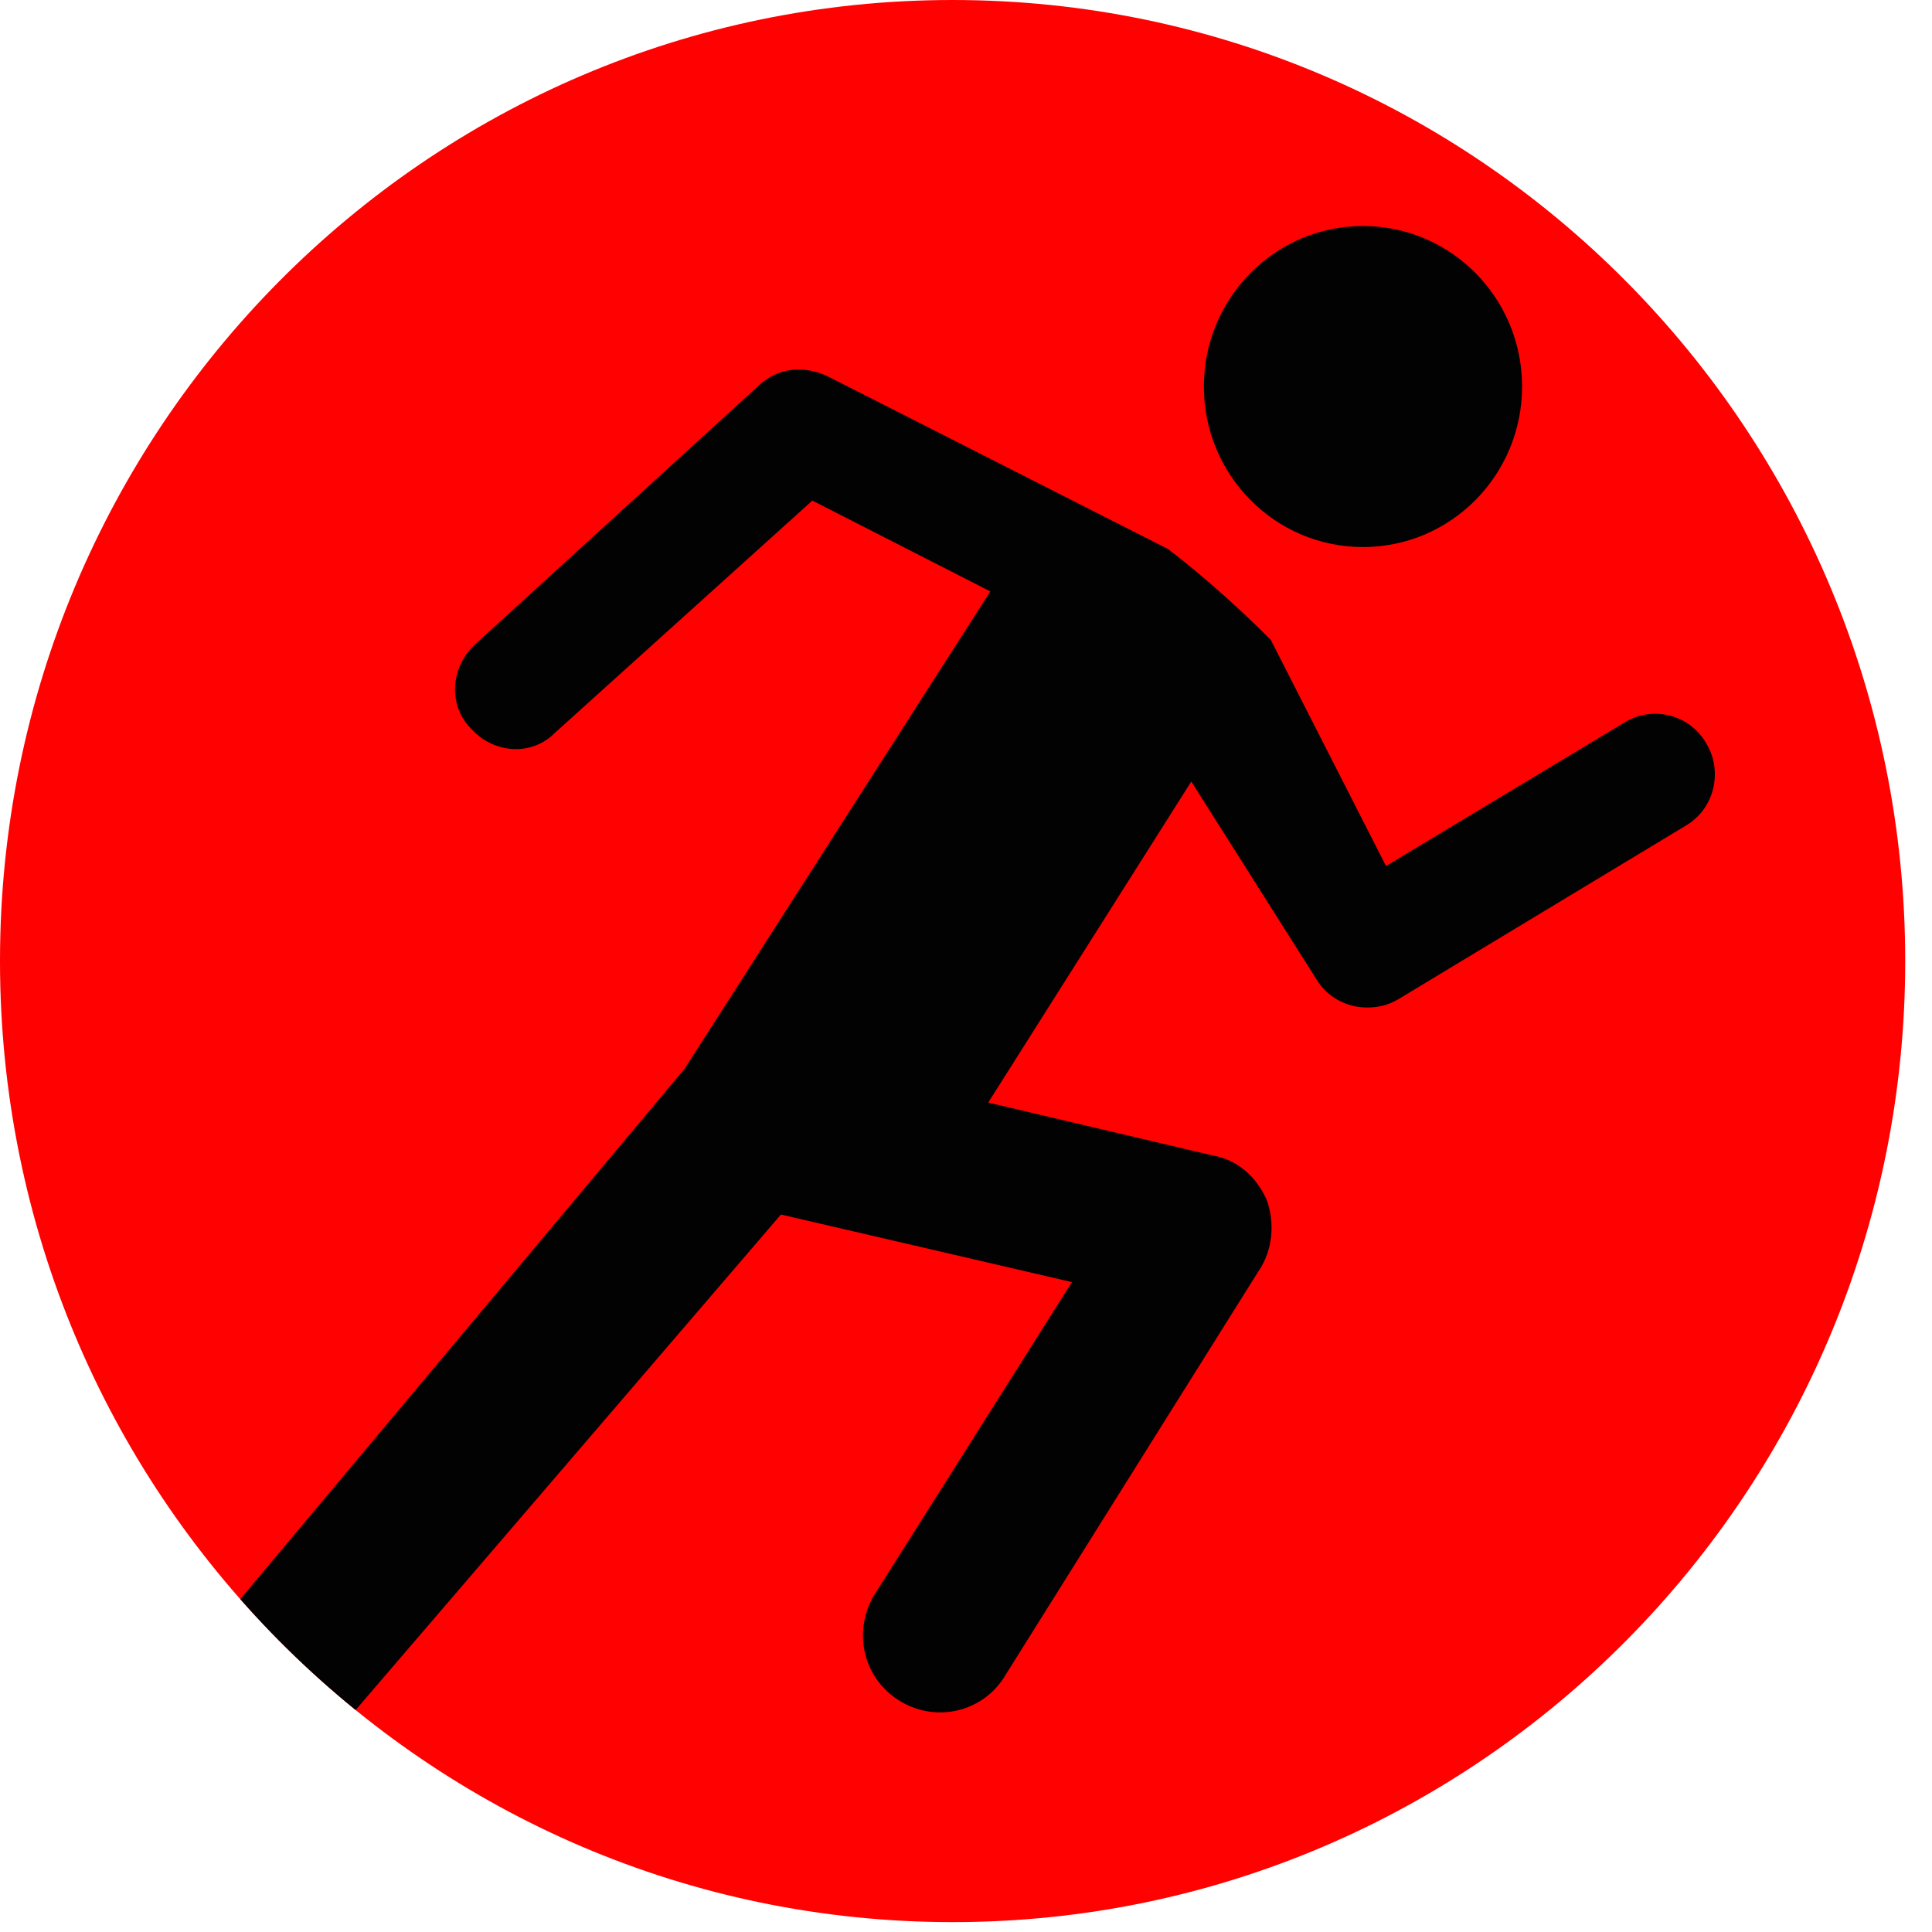
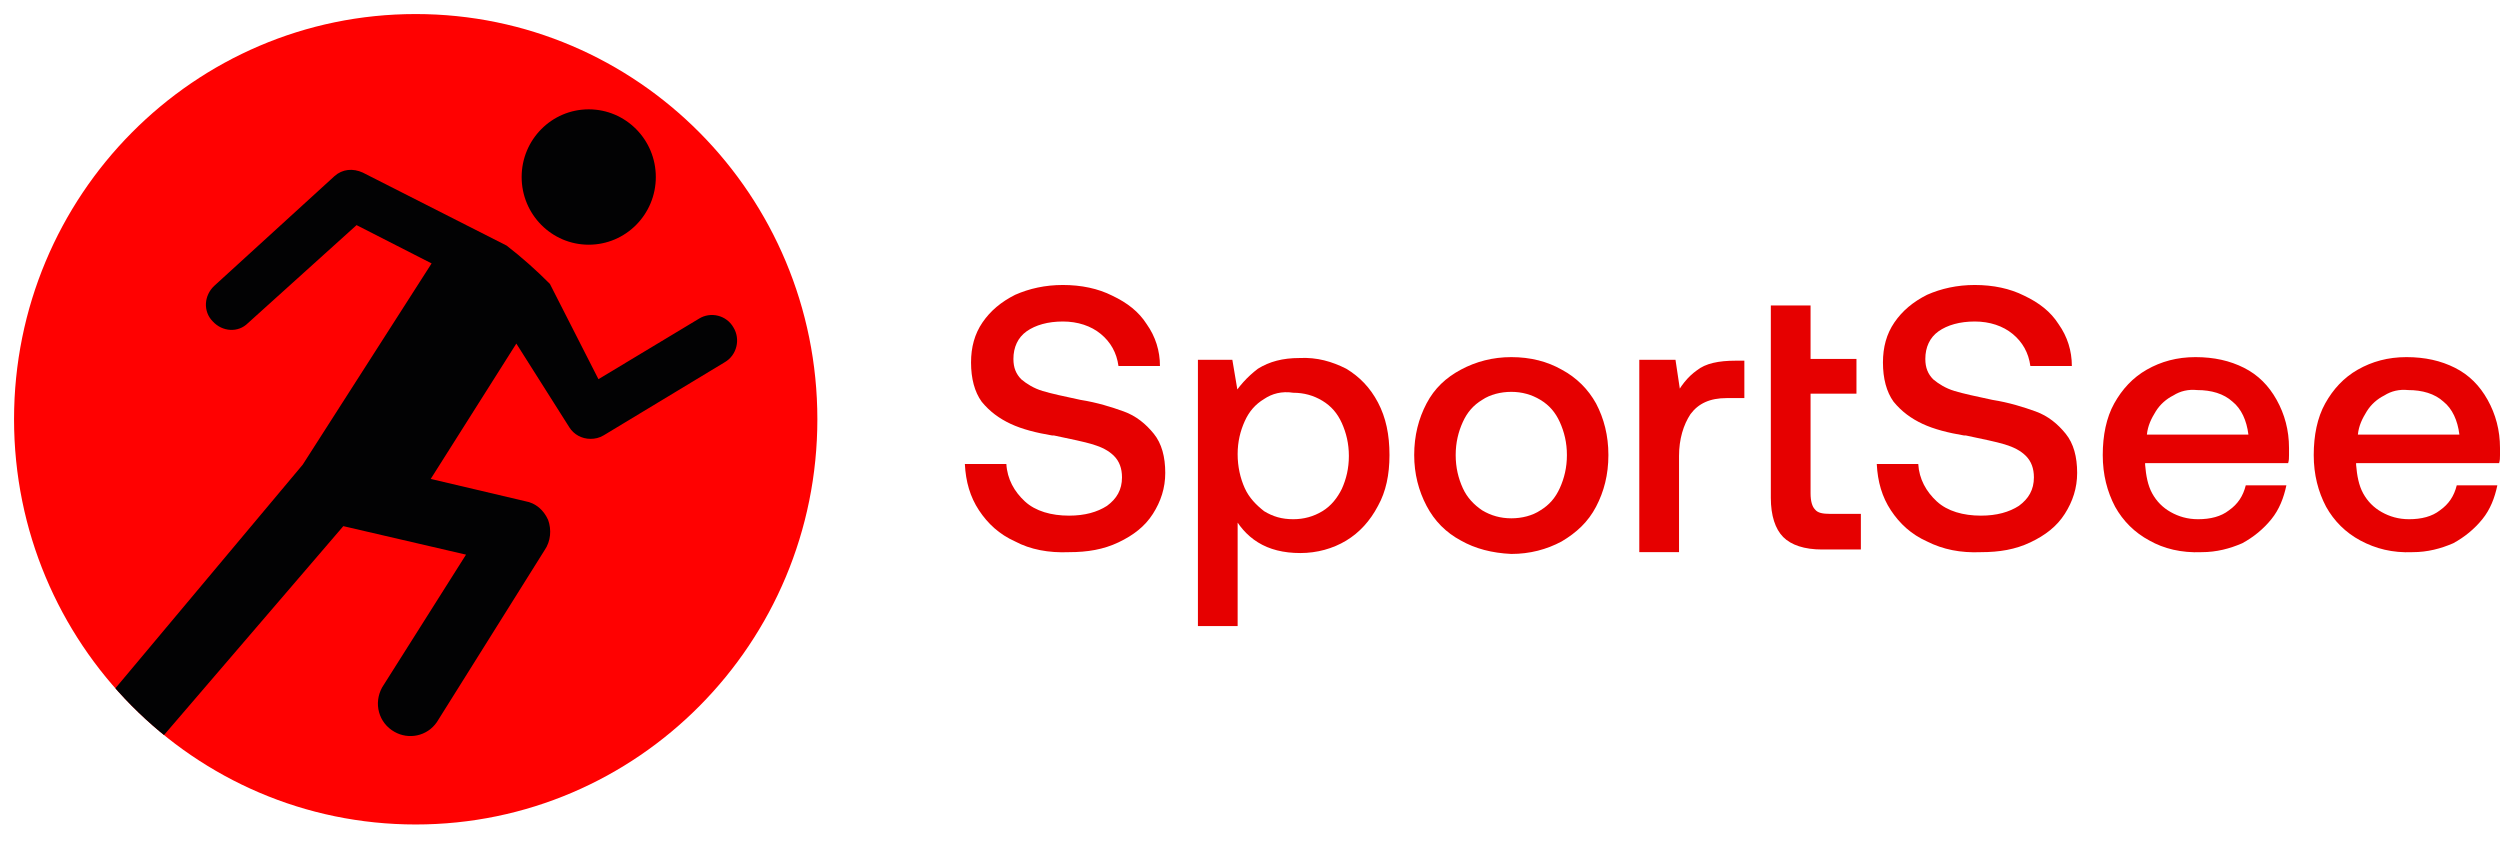
- <svg xmlns="http://www.w3.org/2000/svg" width="58" height="58" viewBox="0 0 58 58" fill="none">
-   <path d="M28.598 57.703C44.392 57.703 57.196 44.785 57.196 28.851C57.196 12.917 44.392 0 28.598 0C12.804 0 0 12.917 0 28.851C0 44.785 12.804 57.703 28.598 57.703Z" fill="#FF0101" />
-   <path d="M40.917 16.423C43.556 16.423 45.694 14.265 45.694 11.604C45.694 8.942 43.556 6.785 40.917 6.785C38.279 6.785 36.141 8.942 36.141 11.604C36.141 14.265 38.279 16.423 40.917 16.423Z" fill="#020203" />
-   <mask id="mask0_44_12" style="mask-type:alpha" maskUnits="userSpaceOnUse" x="0" y="0" width="58" height="58">
-     <path d="M28.598 57.703C44.392 57.703 57.196 44.785 57.196 28.851C57.196 12.917 44.392 0 28.598 0C12.804 0 0 12.917 0 28.851C0 44.785 12.804 57.703 28.598 57.703Z" fill="#FF0101" />
+ <svg xmlns="http://www.w3.org/2000/svg" width="178" height="61" viewBox="0 0 178 61" fill="none">
+   <path d="M72.281 38.553C71.15 38.046 70.333 37.285 69.704 36.334C69.076 35.383 68.761 34.305 68.698 33.036H71.653C71.715 34.114 72.218 35.002 72.972 35.7C73.727 36.397 74.858 36.714 76.115 36.714C77.246 36.714 78.126 36.461 78.818 36.017C79.509 35.509 79.886 34.875 79.886 33.987C79.886 33.353 79.698 32.846 79.321 32.466C78.944 32.085 78.441 31.832 77.812 31.641C77.184 31.451 76.241 31.261 75.047 31.007H74.921C73.79 30.817 72.784 30.563 71.967 30.183C71.15 29.802 70.458 29.295 69.893 28.598C69.39 27.9 69.138 26.949 69.138 25.808C69.138 24.73 69.39 23.779 69.956 22.954C70.521 22.13 71.275 21.496 72.281 20.989C73.287 20.545 74.418 20.291 75.675 20.291C76.995 20.291 78.189 20.545 79.195 21.052C80.263 21.559 81.081 22.193 81.646 23.081C82.275 23.969 82.589 24.983 82.589 26.061H79.635C79.509 25.11 79.069 24.349 78.378 23.779C77.686 23.208 76.744 22.891 75.675 22.891C74.607 22.891 73.727 23.145 73.098 23.588C72.47 24.032 72.155 24.73 72.155 25.554C72.155 26.188 72.344 26.632 72.721 27.012C73.098 27.329 73.601 27.647 74.23 27.837C74.858 28.027 75.738 28.217 76.932 28.471C78.126 28.661 79.132 28.978 80.012 29.295C80.892 29.612 81.583 30.183 82.149 30.881C82.715 31.578 82.966 32.529 82.966 33.67C82.966 34.748 82.652 35.7 82.086 36.587C81.52 37.475 80.703 38.109 79.635 38.616C78.566 39.124 77.435 39.314 76.115 39.314C74.669 39.377 73.35 39.124 72.281 38.553Z" fill="#E60000" />
+   <path d="M95.851 26.252C96.794 26.822 97.548 27.583 98.114 28.661C98.679 29.739 98.931 30.944 98.931 32.402C98.931 33.797 98.679 35.002 98.114 36.017C97.548 37.095 96.794 37.919 95.851 38.49C94.908 39.06 93.777 39.377 92.583 39.377C91.388 39.377 90.383 39.124 89.566 38.616C88.749 38.109 88.183 37.412 87.743 36.587L88.12 35.953V44.577H85.292V25.617H87.743L88.309 28.978L87.68 28.344C88.183 27.52 88.811 26.822 89.566 26.252C90.383 25.744 91.326 25.491 92.52 25.491C93.777 25.427 94.845 25.744 95.851 26.252ZM90.006 28.407C89.377 28.788 88.937 29.295 88.623 29.993C88.309 30.69 88.12 31.451 88.12 32.339C88.12 33.227 88.309 34.051 88.623 34.748C88.937 35.446 89.44 35.953 90.006 36.397C90.634 36.778 91.263 36.968 92.08 36.968C92.834 36.968 93.525 36.778 94.154 36.397C94.782 36.017 95.222 35.446 95.537 34.812C95.851 34.114 96.04 33.353 96.04 32.466C96.04 31.578 95.851 30.817 95.537 30.119C95.222 29.422 94.782 28.915 94.154 28.534C93.525 28.154 92.834 27.964 92.08 27.964C91.263 27.837 90.571 28.027 90.006 28.407Z" fill="#E60000" />
+   <path d="M104.022 38.49C102.953 37.919 102.136 37.095 101.571 36.017C101.005 34.939 100.691 33.734 100.691 32.402C100.691 31.007 101.005 29.802 101.571 28.724C102.136 27.647 102.953 26.886 104.022 26.315C105.09 25.744 106.285 25.427 107.605 25.427C108.987 25.427 110.182 25.744 111.187 26.315C112.256 26.886 113.073 27.71 113.638 28.724C114.204 29.802 114.518 31.007 114.518 32.402C114.518 33.797 114.204 35.002 113.638 36.08C113.073 37.158 112.256 37.919 111.187 38.553C110.119 39.124 108.924 39.441 107.605 39.441C106.222 39.377 105.028 39.06 104.022 38.49ZM109.679 36.334C110.307 35.953 110.747 35.446 111.061 34.748C111.376 34.051 111.564 33.29 111.564 32.402C111.564 31.515 111.376 30.754 111.061 30.056C110.747 29.359 110.307 28.851 109.679 28.471C109.05 28.09 108.359 27.9 107.605 27.9C106.85 27.9 106.096 28.09 105.53 28.471C104.902 28.851 104.462 29.359 104.148 30.056C103.833 30.754 103.645 31.515 103.645 32.402C103.645 33.29 103.833 34.051 104.148 34.748C104.462 35.446 104.965 35.953 105.53 36.334C106.159 36.714 106.85 36.904 107.605 36.904C108.359 36.904 109.113 36.714 109.679 36.334Z" fill="#E60000" />
+   <path d="M119.295 25.617L119.798 28.978L119.232 28.344C119.61 27.52 120.175 26.822 120.804 26.378C121.432 25.871 122.375 25.681 123.569 25.681H124.198V28.344H122.941C121.747 28.344 120.929 28.725 120.364 29.485C119.861 30.246 119.547 31.261 119.547 32.466V39.314H116.718V25.617H119.295Z" fill="#E60000" />
+   <path d="M126.083 21.75H128.912V25.554H132.18V28.027H128.912V35.129C128.912 35.7 129.037 36.08 129.226 36.27C129.415 36.524 129.792 36.587 130.295 36.587H132.494V39.124H129.729C128.472 39.124 127.529 38.807 126.963 38.236C126.398 37.665 126.083 36.714 126.083 35.446V21.75Z" fill="#E60000" />
+   <path d="M137.208 38.553C136.077 38.046 135.26 37.285 134.631 36.334C134.003 35.383 133.689 34.305 133.626 33.036H136.58C136.643 34.114 137.145 35.002 137.9 35.7C138.654 36.397 139.785 36.714 141.042 36.714C142.174 36.714 143.054 36.461 143.745 36.017C144.436 35.509 144.814 34.875 144.814 33.987C144.814 33.353 144.625 32.846 144.248 32.466C143.871 32.085 143.368 31.832 142.739 31.641C142.111 31.451 141.168 31.261 139.974 31.007H139.848C138.717 30.817 137.711 30.563 136.894 30.183C136.077 29.802 135.386 29.295 134.82 28.598C134.317 27.9 134.066 26.949 134.066 25.808C134.066 24.73 134.317 23.779 134.883 22.954C135.448 22.13 136.203 21.496 137.208 20.989C138.214 20.545 139.345 20.291 140.602 20.291C141.922 20.291 143.117 20.545 144.122 21.052C145.191 21.559 146.008 22.193 146.573 23.081C147.202 23.969 147.516 24.983 147.516 26.061H144.562C144.436 25.11 143.996 24.349 143.305 23.779C142.614 23.208 141.671 22.891 140.602 22.891C139.534 22.891 138.654 23.145 138.025 23.588C137.397 24.032 137.083 24.73 137.083 25.554C137.083 26.188 137.271 26.632 137.648 27.012C138.025 27.329 138.528 27.647 139.157 27.837C139.785 28.027 140.665 28.217 141.859 28.471C143.054 28.661 144.059 28.978 144.939 29.295C145.819 29.612 146.511 30.183 147.076 30.881C147.642 31.578 147.893 32.529 147.893 33.67C147.893 34.748 147.579 35.7 147.013 36.587C146.448 37.475 145.631 38.109 144.562 38.616C143.494 39.124 142.362 39.314 141.042 39.314C139.597 39.377 138.34 39.124 137.208 38.553Z" fill="#E60000" />
+   <path d="M153.047 38.49C151.979 37.919 151.162 37.095 150.596 36.08C150.03 35.002 149.716 33.797 149.716 32.402C149.716 31.007 149.968 29.739 150.533 28.724C151.099 27.71 151.853 26.886 152.859 26.315C153.864 25.744 154.996 25.427 156.316 25.427C157.636 25.427 158.767 25.681 159.773 26.188C160.778 26.695 161.533 27.456 162.098 28.471C162.664 29.485 162.978 30.627 162.978 31.895C162.978 32.085 162.978 32.212 162.978 32.402C162.978 32.593 162.978 32.783 162.915 32.973H152.733C152.733 33.036 152.733 33.036 152.733 33.036V33.1C152.796 33.861 152.922 34.558 153.236 35.129C153.55 35.7 153.99 36.144 154.556 36.461C155.121 36.778 155.75 36.968 156.504 36.968C157.384 36.968 158.138 36.778 158.704 36.334C159.333 35.89 159.71 35.319 159.898 34.558H162.79C162.601 35.446 162.287 36.27 161.721 36.968C161.155 37.665 160.464 38.236 159.647 38.68C158.767 39.06 157.824 39.314 156.756 39.314C155.31 39.377 154.053 39.06 153.047 38.49ZM154.744 28.154C154.242 28.407 153.802 28.788 153.487 29.295C153.173 29.802 152.922 30.31 152.859 30.944H160.087C159.961 29.929 159.584 29.105 158.956 28.598C158.327 28.027 157.447 27.773 156.441 27.773C155.813 27.71 155.247 27.837 154.744 28.154Z" fill="#E60000" />
+   <path d="M168.069 38.49C167.001 37.919 166.184 37.095 165.618 36.08C165.052 35.002 164.738 33.797 164.738 32.402C164.738 31.007 164.989 29.739 165.555 28.724C166.121 27.71 166.875 26.886 167.881 26.315C168.886 25.744 170.018 25.427 171.338 25.427C172.658 25.427 173.789 25.681 174.795 26.188C175.8 26.695 176.554 27.456 177.12 28.471C177.686 29.485 178 30.627 178 31.895C178 32.085 178 32.212 178 32.402C178 32.593 178 32.783 177.937 32.973H167.755C167.755 33.036 167.755 33.036 167.755 33.036V33.1C167.818 33.861 167.944 34.558 168.258 35.129C168.572 35.7 169.012 36.144 169.578 36.461C170.143 36.778 170.772 36.968 171.526 36.968C172.406 36.968 173.16 36.778 173.726 36.334C174.355 35.89 174.732 35.319 174.92 34.558H177.811C177.623 35.446 177.309 36.27 176.743 36.968C176.177 37.665 175.486 38.236 174.669 38.68C173.789 39.06 172.846 39.314 171.778 39.314C170.332 39.377 169.138 39.06 168.069 38.49ZM169.766 28.154C169.263 28.407 168.823 28.788 168.509 29.295C168.195 29.802 167.944 30.31 167.881 30.944H175.109C174.983 29.929 174.606 29.105 173.977 28.598C173.349 28.027 172.469 27.773 171.463 27.773C170.835 27.71 170.269 27.837 169.766 28.154Z" fill="#E60000" />
+   <path d="M29.598 58.703C45.392 58.703 58.196 45.785 58.196 29.851C58.196 13.917 45.392 1 29.598 1C13.804 1 1 13.917 1 29.851C1 45.785 13.804 58.703 29.598 58.703Z" fill="#FF0101" />
+   <path d="M41.917 17.423C44.556 17.423 46.694 15.265 46.694 12.604C46.694 9.942 44.556 7.785 41.917 7.785C39.279 7.785 37.141 9.942 37.141 12.604C37.141 15.265 39.279 17.423 41.917 17.423Z" fill="#020203" />
+   <mask id="mask0_48_1" style="mask-type:alpha" maskUnits="userSpaceOnUse" x="1" y="1" width="58" height="58">
+     <path d="M29.598 58.703C45.392 58.703 58.196 45.785 58.196 29.851C58.196 13.917 45.392 1 29.598 1C13.804 1 1 13.917 1 29.851C1 45.785 13.804 58.703 29.598 58.703Z" fill="#FF0101" />
  </mask>
-   <g mask="url(#mask0_44_12)">
-     <path d="M39.535 29.422C39.849 29.929 40.415 30.246 41.043 30.246C41.357 30.246 41.672 30.183 41.986 29.993L50.597 24.793C51.477 24.286 51.728 23.145 51.225 22.32C50.722 21.432 49.591 21.179 48.774 21.686L41.609 25.998L38.152 19.213C37.209 18.262 36.141 17.311 35.072 16.486L24.827 11.287C24.136 10.97 23.381 11.033 22.816 11.54L14.268 19.34C13.513 20.037 13.451 21.179 14.142 21.876C14.833 22.637 15.965 22.701 16.656 22.003L24.387 15.028L29.73 17.755L20.553 32.085L-0.377 57.069C-1.194 58.02 -1.131 59.541 -0.126 60.366C0.817 61.19 2.326 61.127 3.143 60.112L23.444 36.461L32.181 38.49L26.21 47.938C25.581 49.079 25.958 50.474 27.09 51.108C28.095 51.679 29.415 51.425 30.107 50.411L37.775 38.172C38.215 37.538 38.278 36.714 38.026 36.017C37.712 35.319 37.146 34.812 36.392 34.685L29.667 33.1L35.763 23.462L39.535 29.422Z" fill="#020203" />
+   <g mask="url(#mask0_48_1)">
+     <path d="M40.535 30.422C40.849 30.929 41.415 31.246 42.043 31.246C42.357 31.246 42.672 31.183 42.986 30.993L51.597 25.793C52.477 25.286 52.728 24.145 52.225 23.32C51.722 22.432 50.591 22.179 49.774 22.686L42.609 26.998L39.152 20.213C38.209 19.262 37.141 18.311 36.072 17.486L25.827 12.287C25.136 11.97 24.381 12.033 23.816 12.54L15.268 20.34C14.513 21.037 14.451 22.179 15.142 22.876C15.833 23.637 16.965 23.701 17.656 23.003L25.387 16.028L30.73 18.755L21.553 33.085L0.623 58.069C-0.194 59.02 -0.131 60.541 0.874 61.366C1.817 62.19 3.326 62.127 4.143 61.112L24.444 37.461L33.181 39.49L27.21 48.938C26.581 50.079 26.958 51.474 28.09 52.108C29.095 52.679 30.415 52.425 31.107 51.411L38.775 39.172C39.215 38.538 39.278 37.714 39.026 37.017C38.712 36.319 38.146 35.812 37.392 35.685L30.667 34.1L36.763 24.462L40.535 30.422Z" fill="#020203" />
  </g>
</svg>
